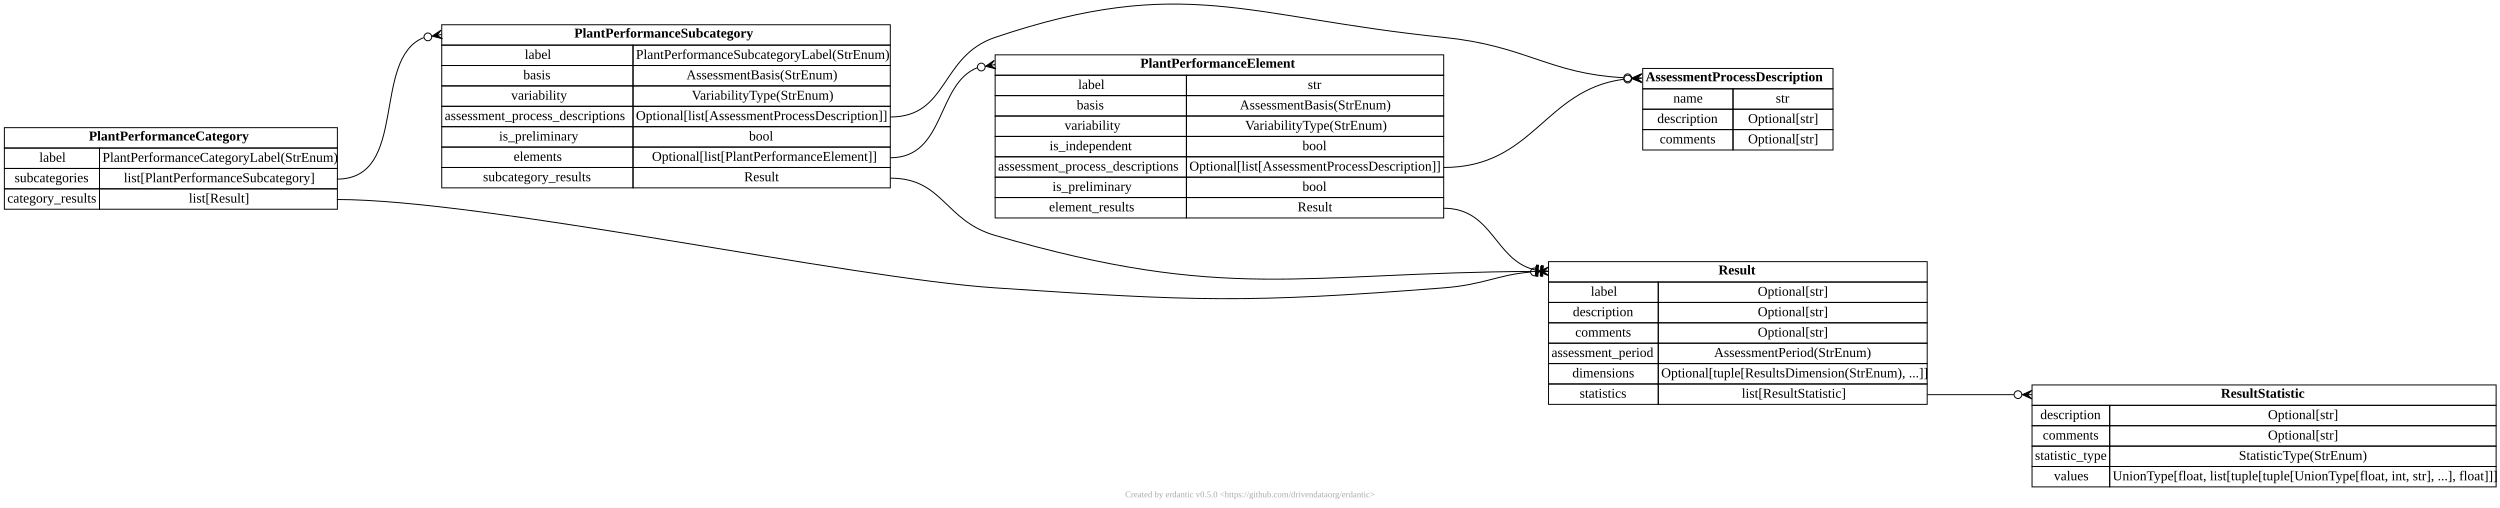
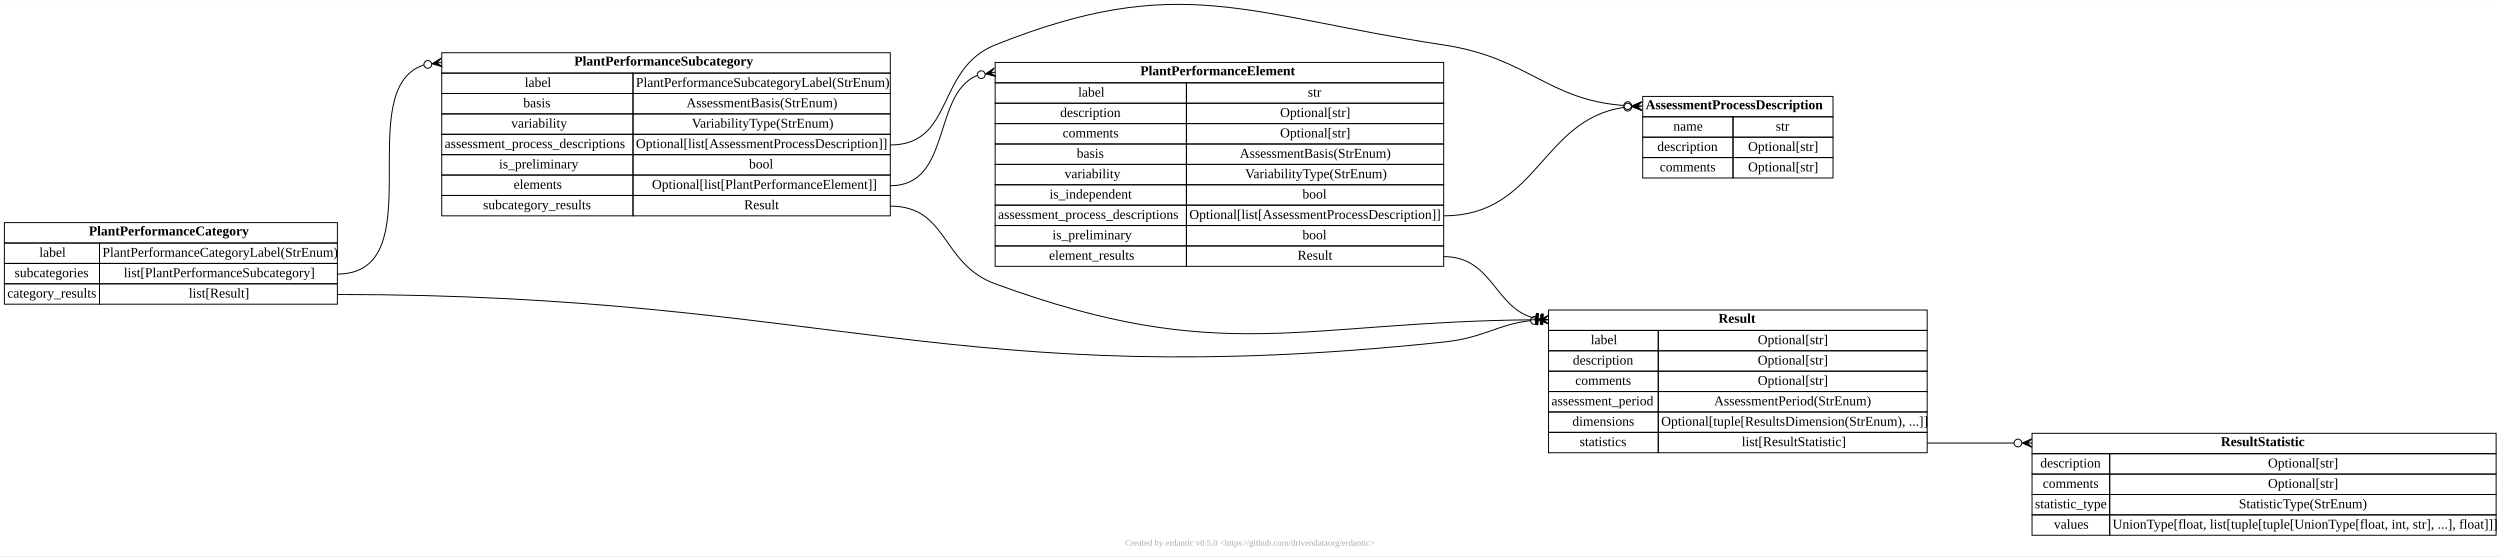
- <svg xmlns="http://www.w3.org/2000/svg" xmlns:xlink="http://www.w3.org/1999/xlink" width="2575pt" height="523pt" viewBox="0.00 0.00 2575.00 522.99">
-   <g id="graph0" class="graph" transform="scale(1 1) rotate(0) translate(4 518.99)">
-     <polygon fill="white" stroke="none" points="-4,4 -4,-518.99 2571,-518.99 2571,4 -4,4" />
+ <svg xmlns="http://www.w3.org/2000/svg" xmlns:xlink="http://www.w3.org/1999/xlink" width="2575pt" height="573pt" viewBox="0.00 0.00 2575.00 572.63">
+   <g id="graph0" class="graph" transform="scale(1 1) rotate(0) translate(4 568.63)">
+     <polygon fill="white" stroke="none" points="-4,4 -4,-568.63 2571,-568.63 2571,4 -4,4" />
    <text text-anchor="middle" x="1283.5" y="-6.8" font-family="Times New Roman,serif" font-size="9.00" fill="#a8a8a8">Created by erdantic v0.5.0 &lt;https://github.com/drivendataorg/erdantic&gt;</text>
    <g id="node1" class="node">
      <g id="a_node1">
        <a xlink:title="eya_def_tools.data_models.assessment_process_description.AssessmentProcessDescription&#10;&#10;Description of a process used in an energy yield assessment.&#10;&#10;Attributes:&#10;    name (str): Name of the process or model use in the process.&#10;    description (Optional[str]): Description of the data object. Default is None.&#10;    comments (Optional[str]): Comments on the data object. Default is None.&#10;">
-           <polygon fill="none" stroke="black" points="1688,-427.5 1688,-448.5 1884,-448.5 1884,-427.5 1688,-427.5" />
-           <text text-anchor="start" x="1691" y="-435.3" font-family="Times New Roman,serif" font-weight="bold" font-size="14.00">AssessmentProcessDescription</text>
+           <polygon fill="none" stroke="black" points="1688,-448.5 1688,-469.5 1884,-469.5 1884,-448.5 1688,-448.5" />
+           <text text-anchor="start" x="1691" y="-456.3" font-family="Times New Roman,serif" font-weight="bold" font-size="14.00">AssessmentProcessDescription</text>
+           <polygon fill="none" stroke="black" points="1688,-427.5 1688,-448.5 1781,-448.5 1781,-427.5 1688,-427.5" />
+           <text text-anchor="start" x="1719.5" y="-434.3" font-family="Times New Roman,serif" font-size="14.00">name</text>
+           <polygon fill="none" stroke="black" points="1781,-427.5 1781,-448.5 1884,-448.5 1884,-427.5 1781,-427.5" />
+           <text text-anchor="start" x="1825" y="-434.3" font-family="Times New Roman,serif" font-size="14.00">str</text>
          <polygon fill="none" stroke="black" points="1688,-406.5 1688,-427.5 1781,-427.5 1781,-406.5 1688,-406.5" />
-           <text text-anchor="start" x="1719.5" y="-413.3" font-family="Times New Roman,serif" font-size="14.00">name</text>
+           <text text-anchor="start" x="1703" y="-413.3" font-family="Times New Roman,serif" font-size="14.00">description</text>
          <polygon fill="none" stroke="black" points="1781,-406.5 1781,-427.5 1884,-427.5 1884,-406.5 1781,-406.5" />
-           <text text-anchor="start" x="1825" y="-413.3" font-family="Times New Roman,serif" font-size="14.00">str</text>
+           <text text-anchor="start" x="1796.5" y="-413.3" font-family="Times New Roman,serif" font-size="14.00">Optional[str]</text>
          <polygon fill="none" stroke="black" points="1688,-385.5 1688,-406.5 1781,-406.5 1781,-385.5 1688,-385.5" />
-           <text text-anchor="start" x="1703" y="-392.3" font-family="Times New Roman,serif" font-size="14.00">description</text>
+           <text text-anchor="start" x="1705.5" y="-392.3" font-family="Times New Roman,serif" font-size="14.00">comments</text>
          <polygon fill="none" stroke="black" points="1781,-385.5 1781,-406.5 1884,-406.5 1884,-385.5 1781,-385.5" />
          <text text-anchor="start" x="1796.5" y="-392.3" font-family="Times New Roman,serif" font-size="14.00">Optional[str]</text>
-           <polygon fill="none" stroke="black" points="1688,-364.5 1688,-385.5 1781,-385.5 1781,-364.5 1688,-364.5" />
-           <text text-anchor="start" x="1705.5" y="-371.3" font-family="Times New Roman,serif" font-size="14.00">comments</text>
-           <polygon fill="none" stroke="black" points="1781,-364.5 1781,-385.5 1884,-385.5 1884,-364.5 1781,-364.5" />
-           <text text-anchor="start" x="1796.5" y="-371.3" font-family="Times New Roman,serif" font-size="14.00">Optional[str]</text>
        </a>
      </g>
    </g>
    <g id="node2" class="node">
      <g id="a_node2">
        <a xlink:title="eya_def_tools.data_models.assessment_results.Result&#10;&#10;Set of results for an element of an energy assessment.&#10;&#10;Attributes:&#10;    label (Optional[str]): Label of the results.&#10;    description (Optional[str]): Description of the data object. Default is None.&#10;    comments (Optional[str]): Comments on the data object. Default is None.&#10;    assessment_period (AssessmentPeriod(StrEnum)): Period of or in time that has been assessed and for which the results are applicable. Default is 'lifetime'.&#10;    dimensions (Optional[tuple[ResultsDimension(StrEnum), ...]]): Dimensions along which the results are binned (all result values in the same results object must have the same dimensions). Default is None.&#10;    statistics (list[ResultStatistic]): List of result statistic objects that each include result values for a specific statistic type.&#10;">
          <polygon fill="none" stroke="black" points="1591,-228.5 1591,-249.5 1981,-249.5 1981,-228.5 1591,-228.5" />
          <text text-anchor="start" x="1766" y="-236.3" font-family="Times New Roman,serif" font-weight="bold" font-size="14.00">Result</text>
          <polygon fill="none" stroke="black" points="1591,-207.5 1591,-228.5 1704,-228.5 1704,-207.5 1591,-207.5" />
          <text text-anchor="start" x="1634.5" y="-214.3" font-family="Times New Roman,serif" font-size="14.00">label</text>
          <polygon fill="none" stroke="black" points="1704,-207.5 1704,-228.5 1981,-228.5 1981,-207.5 1704,-207.5" />
          <text text-anchor="start" x="1806.5" y="-214.3" font-family="Times New Roman,serif" font-size="14.00">Optional[str]</text>
          <polygon fill="none" stroke="black" points="1591,-186.5 1591,-207.5 1704,-207.5 1704,-186.5 1591,-186.5" />
          <text text-anchor="start" x="1616" y="-193.3" font-family="Times New Roman,serif" font-size="14.00">description</text>
          <polygon fill="none" stroke="black" points="1704,-186.5 1704,-207.5 1981,-207.5 1981,-186.5 1704,-186.5" />
          <text text-anchor="start" x="1806.5" y="-193.3" font-family="Times New Roman,serif" font-size="14.00">Optional[str]</text>
          <polygon fill="none" stroke="black" points="1591,-165.5 1591,-186.5 1704,-186.5 1704,-165.5 1591,-165.5" />
          <text text-anchor="start" x="1618.5" y="-172.3" font-family="Times New Roman,serif" font-size="14.00">comments</text>
          <polygon fill="none" stroke="black" points="1704,-165.5 1704,-186.5 1981,-186.5 1981,-165.5 1704,-165.5" />
          <text text-anchor="start" x="1806.5" y="-172.3" font-family="Times New Roman,serif" font-size="14.00">Optional[str]</text>
          <polygon fill="none" stroke="black" points="1591,-144.5 1591,-165.5 1704,-165.5 1704,-144.5 1591,-144.5" />
          <text text-anchor="start" x="1594" y="-151.3" font-family="Times New Roman,serif" font-size="14.00">assessment_period</text>
          <polygon fill="none" stroke="black" points="1704,-144.5 1704,-165.5 1981,-165.5 1981,-144.5 1704,-144.5" />
          <text text-anchor="start" x="1761.5" y="-151.3" font-family="Times New Roman,serif" font-size="14.00">AssessmentPeriod(StrEnum)</text>
          <polygon fill="none" stroke="black" points="1591,-123.5 1591,-144.5 1704,-144.5 1704,-123.5 1591,-123.5" />
          <text text-anchor="start" x="1615.5" y="-130.3" font-family="Times New Roman,serif" font-size="14.00">dimensions</text>
          <polygon fill="none" stroke="black" points="1704,-123.5 1704,-144.5 1981,-144.5 1981,-123.5 1704,-123.5" />
          <text text-anchor="start" x="1707" y="-130.3" font-family="Times New Roman,serif" font-size="14.00">Optional[tuple[ResultsDimension(StrEnum), ...]]</text>
          <polygon fill="none" stroke="black" points="1591,-102.5 1591,-123.5 1704,-123.5 1704,-102.5 1591,-102.5" />
          <text text-anchor="start" x="1623" y="-109.3" font-family="Times New Roman,serif" font-size="14.00">statistics</text>
          <polygon fill="none" stroke="black" points="1704,-102.5 1704,-123.5 1981,-123.5 1981,-102.5 1704,-102.5" />
          <text text-anchor="start" x="1790" y="-109.3" font-family="Times New Roman,serif" font-size="14.00">list[ResultStatistic]</text>
        </a>
      </g>
    </g>
    <g id="node3" class="node">
      <g id="a_node3">
        <a xlink:title="eya_def_tools.data_models.assessment_results.ResultStatistic&#10;&#10;Result values for one specific statistic type.&#10;&#10;Attributes:&#10;    description (Optional[str]): Description of the data object. Default is None.&#10;    comments (Optional[str]): Comments on the data object. Default is None.&#10;    statistic_type (StatisticType(StrEnum)): Type of statistic in the results component.&#10;    values (UnionType[float, list[tuple[tuple[UnionType[float, int, str], ...], float]]]): Result as a single number or values at coordinates.&#10;">
          <polygon fill="none" stroke="black" points="2089,-101.5 2089,-122.5 2567,-122.5 2567,-101.5 2089,-101.5" />
          <text text-anchor="start" x="2283.5" y="-109.3" font-family="Times New Roman,serif" font-weight="bold" font-size="14.00">ResultStatistic</text>
          <polygon fill="none" stroke="black" points="2089,-80.5 2089,-101.5 2169,-101.5 2169,-80.5 2089,-80.5" />
          <text text-anchor="start" x="2097.5" y="-87.3" font-family="Times New Roman,serif" font-size="14.00">description</text>
          <polygon fill="none" stroke="black" points="2169,-80.5 2169,-101.5 2567,-101.5 2567,-80.5 2169,-80.5" />
          <text text-anchor="start" x="2332" y="-87.3" font-family="Times New Roman,serif" font-size="14.00">Optional[str]</text>
          <polygon fill="none" stroke="black" points="2089,-59.5 2089,-80.5 2169,-80.5 2169,-59.5 2089,-59.5" />
          <text text-anchor="start" x="2100" y="-66.3" font-family="Times New Roman,serif" font-size="14.00">comments</text>
          <polygon fill="none" stroke="black" points="2169,-59.5 2169,-80.5 2567,-80.5 2567,-59.5 2169,-59.5" />
          <text text-anchor="start" x="2332" y="-66.3" font-family="Times New Roman,serif" font-size="14.00">Optional[str]</text>
          <polygon fill="none" stroke="black" points="2089,-38.5 2089,-59.5 2169,-59.5 2169,-38.5 2089,-38.5" />
          <text text-anchor="start" x="2092" y="-45.3" font-family="Times New Roman,serif" font-size="14.00">statistic_type</text>
          <polygon fill="none" stroke="black" points="2169,-38.5 2169,-59.5 2567,-59.5 2567,-38.5 2169,-38.5" />
          <text text-anchor="start" x="2302" y="-45.3" font-family="Times New Roman,serif" font-size="14.00">StatisticType(StrEnum)</text>
          <polygon fill="none" stroke="black" points="2089,-17.5 2089,-38.5 2169,-38.5 2169,-17.5 2089,-17.5" />
          <text text-anchor="start" x="2111.5" y="-24.3" font-family="Times New Roman,serif" font-size="14.00">values</text>
          <polygon fill="none" stroke="black" points="2169,-17.5 2169,-38.5 2567,-38.5 2567,-17.5 2169,-17.5" />
          <text text-anchor="start" x="2172" y="-24.3" font-family="Times New Roman,serif" font-size="14.00">UnionType[float, list[tuple[tuple[UnionType[float, int, str], ...], float]]]</text>
        </a>
      </g>
    </g>
    <g id="edge1" class="edge">
      <path fill="none" stroke="black" d="M1981,-112.5C2022.06,-112.5 2036.78,-112.5 2070.23,-112.5" />
      <polygon fill="black" stroke="black" points="2079,-112.5 2089,-117 2084,-112.5 2089,-112.5 2089,-112.5 2089,-112.5 2084,-112.5 2089,-108 2079,-112.5 2079,-112.5" />
      <ellipse fill="none" stroke="black" cx="2074.5" cy="-112.5" rx="4" ry="4" />
    </g>
    <g id="node4" class="node">
      <g id="a_node4">
        <a xlink:title="eya_def_tools.data_models.plant_performance.PlantPerformanceCategory&#10;&#10;Plant performance loss assessment category.&#10;&#10;Attributes:&#10;    label (PlantPerformanceCategoryLabel(StrEnum)): Label of the plant performance loss category.&#10;    subcategories (list[PlantPerformanceSubcategory]): Plant performance loss assessment subcategories that fall under the category. The subcategory objects include details and results at the subcategory level.&#10;    category_results (list[Result]): Plant performance assessment category results as dimensionless loss factors (efficiencies).&#10;">
-           <polygon fill="none" stroke="black" points="0.5,-366.5 0.5,-387.5 343.5,-387.5 343.5,-366.5 0.5,-366.5" />
-           <text text-anchor="start" x="87.5" y="-374.3" font-family="Times New Roman,serif" font-weight="bold" font-size="14.00">PlantPerformanceCategory</text>
-           <polygon fill="none" stroke="black" points="0.5,-345.5 0.5,-366.5 98.5,-366.5 98.5,-345.5 0.5,-345.5" />
-           <text text-anchor="start" x="36.5" y="-352.3" font-family="Times New Roman,serif" font-size="14.00">label</text>
-           <polygon fill="none" stroke="black" points="98.5,-345.5 98.5,-366.5 343.5,-366.5 343.5,-345.5 98.5,-345.5" />
-           <text text-anchor="start" x="101.5" y="-352.3" font-family="Times New Roman,serif" font-size="14.00">PlantPerformanceCategoryLabel(StrEnum)</text>
-           <polygon fill="none" stroke="black" points="0.5,-324.5 0.5,-345.5 98.5,-345.5 98.5,-324.5 0.5,-324.5" />
-           <text text-anchor="start" x="11" y="-331.3" font-family="Times New Roman,serif" font-size="14.00">subcategories</text>
-           <polygon fill="none" stroke="black" points="98.5,-324.5 98.5,-345.5 343.5,-345.5 343.5,-324.5 98.5,-324.5" />
-           <text text-anchor="start" x="123.5" y="-331.3" font-family="Times New Roman,serif" font-size="14.00">list[PlantPerformanceSubcategory]</text>
-           <polygon fill="none" stroke="black" points="0.5,-303.5 0.5,-324.5 98.5,-324.5 98.5,-303.5 0.5,-303.5" />
-           <text text-anchor="start" x="3.5" y="-310.3" font-family="Times New Roman,serif" font-size="14.00">category_results</text>
-           <polygon fill="none" stroke="black" points="98.5,-303.5 98.5,-324.5 343.5,-324.5 343.5,-303.5 98.5,-303.5" />
-           <text text-anchor="start" x="190.5" y="-310.3" font-family="Times New Roman,serif" font-size="14.00">list[Result]</text>
+           <polygon fill="none" stroke="black" points="0.5,-318.5 0.5,-339.5 343.5,-339.5 343.5,-318.5 0.5,-318.5" />
+           <text text-anchor="start" x="87.5" y="-326.3" font-family="Times New Roman,serif" font-weight="bold" font-size="14.00">PlantPerformanceCategory</text>
+           <polygon fill="none" stroke="black" points="0.5,-297.5 0.5,-318.5 98.5,-318.5 98.5,-297.5 0.5,-297.5" />
+           <text text-anchor="start" x="36.5" y="-304.3" font-family="Times New Roman,serif" font-size="14.00">label</text>
+           <polygon fill="none" stroke="black" points="98.5,-297.5 98.5,-318.5 343.5,-318.5 343.5,-297.5 98.5,-297.5" />
+           <text text-anchor="start" x="101.5" y="-304.3" font-family="Times New Roman,serif" font-size="14.00">PlantPerformanceCategoryLabel(StrEnum)</text>
+           <polygon fill="none" stroke="black" points="0.5,-276.5 0.5,-297.5 98.5,-297.5 98.5,-276.5 0.5,-276.5" />
+           <text text-anchor="start" x="11" y="-283.3" font-family="Times New Roman,serif" font-size="14.00">subcategories</text>
+           <polygon fill="none" stroke="black" points="98.5,-276.5 98.5,-297.5 343.5,-297.5 343.5,-276.5 98.5,-276.5" />
+           <text text-anchor="start" x="123.5" y="-283.3" font-family="Times New Roman,serif" font-size="14.00">list[PlantPerformanceSubcategory]</text>
+           <polygon fill="none" stroke="black" points="0.5,-255.5 0.5,-276.5 98.5,-276.5 98.5,-255.5 0.5,-255.5" />
+           <text text-anchor="start" x="3.5" y="-262.3" font-family="Times New Roman,serif" font-size="14.00">category_results</text>
+           <polygon fill="none" stroke="black" points="98.5,-255.5 98.5,-276.5 343.5,-276.5 343.5,-255.5 98.5,-255.5" />
+           <text text-anchor="start" x="190.5" y="-262.3" font-family="Times New Roman,serif" font-size="14.00">list[Result]</text>
        </a>
      </g>
    </g>
    <g id="edge2" class="edge">
-       <path fill="none" stroke="black" d="M343,-313.5C495.02,-313.5 869.32,-232.63 1021,-222.5 1225.88,-208.81 1278.29,-206.49 1483,-222.5 1524.44,-225.74 1538.46,-235.88 1572.06,-238.74" />
-       <polygon fill="black" stroke="black" points="1581.01,-239.1 1590.82,-244 1586,-239.3 1591,-239.5 1591,-239.5 1591,-239.5 1586,-239.3 1591.18,-235 1581.01,-239.1 1581.01,-239.1" />
-       <ellipse fill="none" stroke="black" cx="1576.51" cy="-238.92" rx="4" ry="4" />
+       <path fill="none" stroke="black" d="M343,-265.5C850.13,-265.5 978.65,-163.39 1483,-216.5 1524.94,-220.92 1538.31,-234.73 1572.39,-238.53" />
+       <polygon fill="black" stroke="black" points="1581.01,-238.98 1590.76,-243.99 1586.01,-239.24 1591,-239.5 1591,-239.5 1591,-239.5 1586.01,-239.24 1591.24,-235.01 1581.01,-238.98 1581.01,-238.98" />
+       <ellipse fill="none" stroke="black" cx="1576.52" cy="-238.74" rx="4" ry="4" />
    </g>
    <g id="node5" class="node">
      <g id="a_node5">
        <a xlink:title="eya_def_tools.data_models.plant_performance.PlantPerformanceSubcategory&#10;&#10;Plant performance loss assessment subcategory.&#10;&#10;Attributes:&#10;    label (PlantPerformanceSubcategoryLabel(StrEnum)): Label of the plant performance loss subcategory.&#10;    basis (AssessmentBasis(StrEnum)): Basis of plant performance loss subcategory assessment. The basis describes the level of detail of the calculation or estimate used in the assessment of the subcategory.&#10;    variability (VariabilityType(StrEnum)): Considered variability in the plant performance loss subcategory.&#10;    assessment_process_descriptions (Optional[list[AssessmentProcessDescription]]): Description of calculation processes used in the assessment of the plant performance loss subcategory. Default is None.&#10;    is_preliminary (bool): Whether the assessment of the plant performance loss assessment subcategory should be marked as preliminary. Default is False.&#10;    elements (Optional[list[PlantPerformanceElement]]): Plant performance loss assessment elements that fall under the the subcategory. The element objects include details and results at the element level. A breakdown of plant performance loss subcategories into elements is optional and can be included only for a subset of the subcategories, as relevant. Whereas the categories and subcategories are fixed, the user may freely define element labels. Default is None.&#10;    subcategory_results (Result): Plant performance assessment subcategory results as dimensionless loss factors (efficiencies).&#10;">
-           <polygon fill="none" stroke="black" points="451,-472.5 451,-493.5 913,-493.5 913,-472.5 451,-472.5" />
-           <text text-anchor="start" x="587.5" y="-480.3" font-family="Times New Roman,serif" font-weight="bold" font-size="14.00">PlantPerformanceSubcategory</text>
+           <polygon fill="none" stroke="black" points="451,-493.5 451,-514.5 913,-514.5 913,-493.5 451,-493.5" />
+           <text text-anchor="start" x="587.5" y="-501.3" font-family="Times New Roman,serif" font-weight="bold" font-size="14.00">PlantPerformanceSubcategory</text>
+           <polygon fill="none" stroke="black" points="451,-472.5 451,-493.5 648,-493.5 648,-472.5 451,-472.5" />
+           <text text-anchor="start" x="536.5" y="-479.3" font-family="Times New Roman,serif" font-size="14.00">label</text>
+           <polygon fill="none" stroke="black" points="648,-472.5 648,-493.5 913,-493.5 913,-472.5 648,-472.5" />
+           <text text-anchor="start" x="651" y="-479.3" font-family="Times New Roman,serif" font-size="14.00">PlantPerformanceSubcategoryLabel(StrEnum)</text>
          <polygon fill="none" stroke="black" points="451,-451.5 451,-472.5 648,-472.5 648,-451.5 451,-451.5" />
-           <text text-anchor="start" x="536.5" y="-458.3" font-family="Times New Roman,serif" font-size="14.00">label</text>
+           <text text-anchor="start" x="535" y="-458.3" font-family="Times New Roman,serif" font-size="14.00">basis</text>
          <polygon fill="none" stroke="black" points="648,-451.5 648,-472.5 913,-472.5 913,-451.5 648,-451.5" />
-           <text text-anchor="start" x="651" y="-458.3" font-family="Times New Roman,serif" font-size="14.00">PlantPerformanceSubcategoryLabel(StrEnum)</text>
+           <text text-anchor="start" x="703" y="-458.3" font-family="Times New Roman,serif" font-size="14.00">AssessmentBasis(StrEnum)</text>
          <polygon fill="none" stroke="black" points="451,-430.5 451,-451.5 648,-451.5 648,-430.5 451,-430.5" />
-           <text text-anchor="start" x="535" y="-437.3" font-family="Times New Roman,serif" font-size="14.00">basis</text>
+           <text text-anchor="start" x="522.5" y="-437.3" font-family="Times New Roman,serif" font-size="14.00">variability</text>
          <polygon fill="none" stroke="black" points="648,-430.5 648,-451.5 913,-451.5 913,-430.5 648,-430.5" />
-           <text text-anchor="start" x="703" y="-437.3" font-family="Times New Roman,serif" font-size="14.00">AssessmentBasis(StrEnum)</text>
+           <text text-anchor="start" x="708.5" y="-437.3" font-family="Times New Roman,serif" font-size="14.00">VariabilityType(StrEnum)</text>
          <polygon fill="none" stroke="black" points="451,-409.5 451,-430.5 648,-430.5 648,-409.5 451,-409.5" />
-           <text text-anchor="start" x="522.5" y="-416.3" font-family="Times New Roman,serif" font-size="14.00">variability</text>
+           <text text-anchor="start" x="454" y="-416.3" font-family="Times New Roman,serif" font-size="14.00">assessment_process_descriptions</text>
          <polygon fill="none" stroke="black" points="648,-409.5 648,-430.5 913,-430.5 913,-409.5 648,-409.5" />
-           <text text-anchor="start" x="708.5" y="-416.3" font-family="Times New Roman,serif" font-size="14.00">VariabilityType(StrEnum)</text>
+           <text text-anchor="start" x="651" y="-416.3" font-family="Times New Roman,serif" font-size="14.00">Optional[list[AssessmentProcessDescription]]</text>
          <polygon fill="none" stroke="black" points="451,-388.5 451,-409.5 648,-409.5 648,-388.5 451,-388.5" />
-           <text text-anchor="start" x="454" y="-395.3" font-family="Times New Roman,serif" font-size="14.00">assessment_process_descriptions</text>
+           <text text-anchor="start" x="510" y="-395.3" font-family="Times New Roman,serif" font-size="14.00">is_preliminary</text>
          <polygon fill="none" stroke="black" points="648,-388.5 648,-409.5 913,-409.5 913,-388.5 648,-388.5" />
-           <text text-anchor="start" x="651" y="-395.3" font-family="Times New Roman,serif" font-size="14.00">Optional[list[AssessmentProcessDescription]]</text>
+           <text text-anchor="start" x="767.5" y="-395.3" font-family="Times New Roman,serif" font-size="14.00">bool</text>
          <polygon fill="none" stroke="black" points="451,-367.5 451,-388.5 648,-388.5 648,-367.5 451,-367.5" />
-           <text text-anchor="start" x="510" y="-374.3" font-family="Times New Roman,serif" font-size="14.00">is_preliminary</text>
+           <text text-anchor="start" x="525" y="-374.3" font-family="Times New Roman,serif" font-size="14.00">elements</text>
          <polygon fill="none" stroke="black" points="648,-367.5 648,-388.5 913,-388.5 913,-367.5 648,-367.5" />
-           <text text-anchor="start" x="767.5" y="-374.3" font-family="Times New Roman,serif" font-size="14.00">bool</text>
+           <text text-anchor="start" x="667.5" y="-374.3" font-family="Times New Roman,serif" font-size="14.00">Optional[list[PlantPerformanceElement]]</text>
          <polygon fill="none" stroke="black" points="451,-346.5 451,-367.5 648,-367.5 648,-346.5 451,-346.5" />
-           <text text-anchor="start" x="525" y="-353.3" font-family="Times New Roman,serif" font-size="14.00">elements</text>
+           <text text-anchor="start" x="493.5" y="-353.3" font-family="Times New Roman,serif" font-size="14.00">subcategory_results</text>
          <polygon fill="none" stroke="black" points="648,-346.5 648,-367.5 913,-367.5 913,-346.5 648,-346.5" />
-           <text text-anchor="start" x="667.5" y="-353.3" font-family="Times New Roman,serif" font-size="14.00">Optional[list[PlantPerformanceElement]]</text>
-           <polygon fill="none" stroke="black" points="451,-325.5 451,-346.5 648,-346.5 648,-325.5 451,-325.5" />
-           <text text-anchor="start" x="493.5" y="-332.3" font-family="Times New Roman,serif" font-size="14.00">subcategory_results</text>
-           <polygon fill="none" stroke="black" points="648,-325.5 648,-346.5 913,-346.5 913,-325.5 648,-325.5" />
-           <text text-anchor="start" x="762.5" y="-332.3" font-family="Times New Roman,serif" font-size="14.00">Result</text>
+           <text text-anchor="start" x="762.5" y="-353.3" font-family="Times New Roman,serif" font-size="14.00">Result</text>
        </a>
      </g>
    </g>
    <g id="edge3" class="edge">
-       <path fill="none" stroke="black" d="M343,-334.5C417.6,-334.5 377.92,-458.46 432.43,-480.25" />
-       <polygon fill="black" stroke="black" points="441.15,-481.78 450.22,-487.93 446.07,-482.64 451,-483.5 451,-483.5 451,-483.5 446.07,-482.64 451.78,-479.07 441.15,-481.78 441.15,-481.78" />
-       <ellipse fill="none" stroke="black" cx="436.72" cy="-481" rx="4" ry="4" />
+       <path fill="none" stroke="black" d="M343,-286.5C444.16,-286.5 355.93,-477.3 432.67,-501.9" />
+       <polygon fill="black" stroke="black" points="441.1,-503.1 450.37,-508.96 446.05,-503.8 451,-504.5 451,-504.5 451,-504.5 446.05,-503.8 451.63,-500.04 441.1,-503.1 441.1,-503.1" />
+       <ellipse fill="none" stroke="black" cx="436.64" cy="-502.46" rx="4" ry="4" />
    </g>
    <g id="edge6" class="edge">
-       <path fill="none" stroke="black" d="M913,-398.5C973.27,-398.5 963.88,-461.27 1021,-480.5 1215.6,-546.01 1278.72,-501.31 1483,-480.5 1568.44,-471.8 1591.26,-443.09 1668.02,-438.99" />
-       <polygon fill="black" stroke="black" points="1677,-438.76 1687.12,-443 1682,-438.63 1687,-438.5 1687,-438.5 1687,-438.5 1682,-438.63 1686.88,-434 1677,-438.76 1677,-438.76" />
-       <ellipse fill="none" stroke="black" cx="1672.5" cy="-438.87" rx="4" ry="4" />
+       <path fill="none" stroke="black" d="M913,-419.5C979.33,-419.5 959.42,-497.84 1021,-522.5 1211.62,-598.82 1279.97,-553.14 1483,-522.5 1570.23,-509.34 1589.57,-466.2 1668.11,-460.2" />
+       <polygon fill="black" stroke="black" points="1677.01,-459.87 1687.17,-464 1682,-459.68 1687,-459.5 1687,-459.5 1687,-459.5 1682,-459.68 1686.83,-455 1677.01,-459.87 1677.01,-459.87" />
+       <ellipse fill="none" stroke="black" cx="1672.51" cy="-460.03" rx="4" ry="4" />
    </g>
    <g id="edge7" class="edge">
-       <path fill="none" stroke="black" d="M913,-335.5C967.7,-335.5 968.47,-291.74 1021,-276.5 1260.05,-207.14 1334.24,-238.22 1576.33,-239.46" />
-       <polyline fill="none" stroke="black" points="1591,-239.5 1586,-239.49" />
-       <polygon fill="black" stroke="black" points="1585.01,-234.48 1584.99,-244.48 1582.99,-244.48 1583.01,-234.48 1585.01,-234.48" />
-       <polyline fill="none" stroke="black" points="1586,-239.49 1581,-239.47" />
-       <polygon fill="black" stroke="black" points="1580.01,-234.47 1579.99,-244.47 1577.99,-244.47 1578.01,-234.47 1580.01,-234.47" />
-       <polyline fill="none" stroke="black" points="1581,-239.47 1576,-239.46" />
+       <path fill="none" stroke="black" d="M913,-356.5C972.73,-356.5 964.91,-297.05 1021,-276.5 1254.72,-190.87 1334.03,-237.59 1576.32,-239.44" />
+       <polyline fill="none" stroke="black" points="1591,-239.5 1586,-239.48" />
+       <polygon fill="black" stroke="black" points="1585.02,-234.48 1584.98,-244.48 1582.98,-244.47 1583.02,-234.47 1585.02,-234.48" />
+       <polyline fill="none" stroke="black" points="1586,-239.48 1581,-239.46" />
+       <polygon fill="black" stroke="black" points="1580.02,-234.46 1579.98,-244.46 1577.98,-244.45 1578.02,-234.45 1580.02,-234.46" />
+       <polyline fill="none" stroke="black" points="1581,-239.46 1576,-239.44" />
    </g>
    <g id="node6" class="node">
      <g id="a_node6">
-         <a xlink:title="eya_def_tools.data_models.plant_performance.PlantPerformanceElement&#10;&#10;Plant performance loss assessment element.&#10;&#10;Attributes:&#10;    label (str): Label of the plant performance loss element.&#10;    basis (AssessmentBasis(StrEnum)): Basis of plant performance loss element assessment. The basis describes the level of detail of the calculation or estimate used in the assessment of the element.&#10;    variability (VariabilityType(StrEnum)): Considered variability in the plant performance loss element.&#10;    is_independent (bool): Whether the plant performance loss element is independent of all other elements. Default is True.&#10;    assessment_process_descriptions (Optional[list[AssessmentProcessDescription]]): Description of calculation processes used in the assessment of the plant performance loss element. Default is None.&#10;    is_preliminary (bool): Whether the assessment of the plant performance loss assessment element should be marked as preliminary. Default is False.&#10;    element_results (Result): Plant performance assessment element results as dimensionless loss factors (efficiencies).&#10;">
-           <polygon fill="none" stroke="black" points="1021,-441.5 1021,-462.5 1483,-462.5 1483,-441.5 1021,-441.5" />
-           <text text-anchor="start" x="1170.5" y="-449.3" font-family="Times New Roman,serif" font-weight="bold" font-size="14.00">PlantPerformanceElement</text>
+         <a xlink:title="eya_def_tools.data_models.plant_performance.PlantPerformanceElement&#10;&#10;Plant performance loss assessment element.&#10;&#10;Attributes:&#10;    label (str): Label of the plant performance loss element.&#10;    description (Optional[str]): Description of the data object. Default is None.&#10;    comments (Optional[str]): Comments on the data object. Default is None.&#10;    basis (AssessmentBasis(StrEnum)): Basis of plant performance loss element assessment. The basis describes the level of detail of the calculation or estimate used in the assessment of the element.&#10;    variability (VariabilityType(StrEnum)): Considered variability in the plant performance loss element.&#10;    is_independent (bool): Whether the plant performance loss element is independent of all other elements. Default is True.&#10;    assessment_process_descriptions (Optional[list[AssessmentProcessDescription]]): Description of calculation processes used in the assessment of the plant performance loss element. Default is None.&#10;    is_preliminary (bool): Whether the assessment of the plant performance loss assessment element should be marked as preliminary. Default is False.&#10;    element_results (Result): Plant performance assessment element results as dimensionless loss factors (efficiencies).&#10;">
+           <polygon fill="none" stroke="black" points="1021,-483.5 1021,-504.5 1483,-504.5 1483,-483.5 1021,-483.5" />
+           <text text-anchor="start" x="1170.5" y="-491.3" font-family="Times New Roman,serif" font-weight="bold" font-size="14.00">PlantPerformanceElement</text>
+           <polygon fill="none" stroke="black" points="1021,-462.5 1021,-483.5 1218,-483.5 1218,-462.5 1021,-462.5" />
+           <text text-anchor="start" x="1106.5" y="-469.3" font-family="Times New Roman,serif" font-size="14.00">label</text>
+           <polygon fill="none" stroke="black" points="1218,-462.5 1218,-483.5 1483,-483.5 1483,-462.5 1218,-462.5" />
+           <text text-anchor="start" x="1343" y="-469.3" font-family="Times New Roman,serif" font-size="14.00">str</text>
+           <polygon fill="none" stroke="black" points="1021,-441.5 1021,-462.5 1218,-462.5 1218,-441.5 1021,-441.5" />
+           <text text-anchor="start" x="1088" y="-448.3" font-family="Times New Roman,serif" font-size="14.00">description</text>
+           <polygon fill="none" stroke="black" points="1218,-441.5 1218,-462.5 1483,-462.5 1483,-441.5 1218,-441.5" />
+           <text text-anchor="start" x="1314.5" y="-448.3" font-family="Times New Roman,serif" font-size="14.00">Optional[str]</text>
          <polygon fill="none" stroke="black" points="1021,-420.5 1021,-441.5 1218,-441.5 1218,-420.5 1021,-420.5" />
-           <text text-anchor="start" x="1106.5" y="-427.3" font-family="Times New Roman,serif" font-size="14.00">label</text>
+           <text text-anchor="start" x="1090.5" y="-427.3" font-family="Times New Roman,serif" font-size="14.00">comments</text>
          <polygon fill="none" stroke="black" points="1218,-420.5 1218,-441.5 1483,-441.5 1483,-420.5 1218,-420.5" />
-           <text text-anchor="start" x="1343" y="-427.3" font-family="Times New Roman,serif" font-size="14.00">str</text>
+           <text text-anchor="start" x="1314.5" y="-427.3" font-family="Times New Roman,serif" font-size="14.00">Optional[str]</text>
          <polygon fill="none" stroke="black" points="1021,-399.5 1021,-420.5 1218,-420.5 1218,-399.5 1021,-399.5" />
          <text text-anchor="start" x="1105" y="-406.3" font-family="Times New Roman,serif" font-size="14.00">basis</text>
          <polygon fill="none" stroke="black" points="1218,-399.5 1218,-420.5 1483,-420.5 1483,-399.5 1218,-399.5" />
          <text text-anchor="start" x="1273" y="-406.3" font-family="Times New Roman,serif" font-size="14.00">AssessmentBasis(StrEnum)</text>
          <polygon fill="none" stroke="black" points="1021,-378.5 1021,-399.5 1218,-399.5 1218,-378.5 1021,-378.5" />
          <text text-anchor="start" x="1092.5" y="-385.3" font-family="Times New Roman,serif" font-size="14.00">variability</text>
          <polygon fill="none" stroke="black" points="1218,-378.5 1218,-399.5 1483,-399.5 1483,-378.5 1218,-378.5" />
          <text text-anchor="start" x="1278.5" y="-385.3" font-family="Times New Roman,serif" font-size="14.00">VariabilityType(StrEnum)</text>
          <polygon fill="none" stroke="black" points="1021,-357.5 1021,-378.5 1218,-378.5 1218,-357.5 1021,-357.5" />
          <text text-anchor="start" x="1077" y="-364.3" font-family="Times New Roman,serif" font-size="14.00">is_independent</text>
          <polygon fill="none" stroke="black" points="1218,-357.5 1218,-378.5 1483,-378.5 1483,-357.5 1218,-357.5" />
          <text text-anchor="start" x="1337.5" y="-364.3" font-family="Times New Roman,serif" font-size="14.00">bool</text>
          <polygon fill="none" stroke="black" points="1021,-336.5 1021,-357.5 1218,-357.5 1218,-336.5 1021,-336.5" />
          <text text-anchor="start" x="1024" y="-343.3" font-family="Times New Roman,serif" font-size="14.00">assessment_process_descriptions</text>
          <polygon fill="none" stroke="black" points="1218,-336.5 1218,-357.5 1483,-357.5 1483,-336.5 1218,-336.5" />
          <text text-anchor="start" x="1221" y="-343.3" font-family="Times New Roman,serif" font-size="14.00">Optional[list[AssessmentProcessDescription]]</text>
          <polygon fill="none" stroke="black" points="1021,-315.5 1021,-336.5 1218,-336.5 1218,-315.5 1021,-315.5" />
          <text text-anchor="start" x="1080" y="-322.3" font-family="Times New Roman,serif" font-size="14.00">is_preliminary</text>
          <polygon fill="none" stroke="black" points="1218,-315.5 1218,-336.5 1483,-336.5 1483,-315.5 1218,-315.5" />
          <text text-anchor="start" x="1337.5" y="-322.3" font-family="Times New Roman,serif" font-size="14.00">bool</text>
          <polygon fill="none" stroke="black" points="1021,-294.5 1021,-315.5 1218,-315.5 1218,-294.5 1021,-294.5" />
          <text text-anchor="start" x="1076.5" y="-301.3" font-family="Times New Roman,serif" font-size="14.00">element_results</text>
          <polygon fill="none" stroke="black" points="1218,-294.5 1218,-315.5 1483,-315.5 1483,-294.5 1218,-294.5" />
          <text text-anchor="start" x="1332.5" y="-301.3" font-family="Times New Roman,serif" font-size="14.00">Result</text>
        </a>
      </g>
    </g>
    <g id="edge8" class="edge">
-       <path fill="none" stroke="black" d="M913,-356.5C970.07,-356.5 960.28,-432.31 1002.47,-449.2" />
-       <polygon fill="black" stroke="black" points="1011.16,-450.74 1020.21,-456.93 1016.08,-451.62 1021,-452.5 1021,-452.5 1021,-452.5 1016.08,-451.62 1021.79,-448.07 1011.16,-450.74 1011.16,-450.74" />
-       <ellipse fill="none" stroke="black" cx="1006.73" cy="-449.95" rx="4" ry="4" />
+       <path fill="none" stroke="black" d="M913,-377.5C976.58,-377.5 955.97,-471.94 1002.45,-491.12" />
+       <polygon fill="black" stroke="black" points="1011.16,-492.71 1020.19,-498.93 1016.08,-493.6 1021,-494.5 1021,-494.5 1021,-494.5 1016.08,-493.6 1021.81,-490.07 1011.16,-492.71 1011.16,-492.71" />
+       <ellipse fill="none" stroke="black" cx="1006.73" cy="-491.9" rx="4" ry="4" />
    </g>
    <g id="edge4" class="edge">
-       <path fill="none" stroke="black" d="M1483,-346.5C1575.76,-346.5 1586.43,-426.52 1668.12,-437.3" />
-       <polygon fill="black" stroke="black" points="1677.02,-437.87 1686.72,-442.99 1682.01,-438.18 1687,-438.5 1687,-438.5 1687,-438.5 1682.01,-438.18 1687.28,-434.01 1677.02,-437.87 1677.02,-437.87" />
-       <ellipse fill="none" stroke="black" cx="1672.53" cy="-437.58" rx="4" ry="4" />
+       <path fill="none" stroke="black" d="M1483,-346.5C1579.97,-346.5 1583.33,-445.4 1668.23,-458.15" />
+       <polygon fill="black" stroke="black" points="1677.03,-458.78 1686.68,-463.99 1682.01,-459.14 1687,-459.5 1687,-459.5 1687,-459.5 1682.01,-459.14 1687.32,-455.01 1677.03,-458.78 1677.03,-458.78" />
+       <ellipse fill="none" stroke="black" cx="1672.54" cy="-458.46" rx="4" ry="4" />
    </g>
    <g id="edge5" class="edge">
      <path fill="none" stroke="black" d="M1483,-304.5C1533.55,-304.5 1535.19,-251.58 1576.19,-241.24" />
      <polyline fill="none" stroke="black" points="1591,-239.5 1586.03,-240.08" />
      <polygon fill="black" stroke="black" points="1584.46,-235.23 1585.62,-245.17 1583.64,-245.4 1582.47,-235.47 1584.46,-235.23" />
      <polyline fill="none" stroke="black" points="1586.03,-240.08 1581.07,-240.67" />
      <polygon fill="black" stroke="black" points="1579.49,-235.82 1580.66,-245.75 1578.67,-245.98 1577.51,-236.05 1579.49,-235.82" />
      <polyline fill="none" stroke="black" points="1581.07,-240.67 1576.1,-241.25" />
    </g>
  </g>
</svg>
